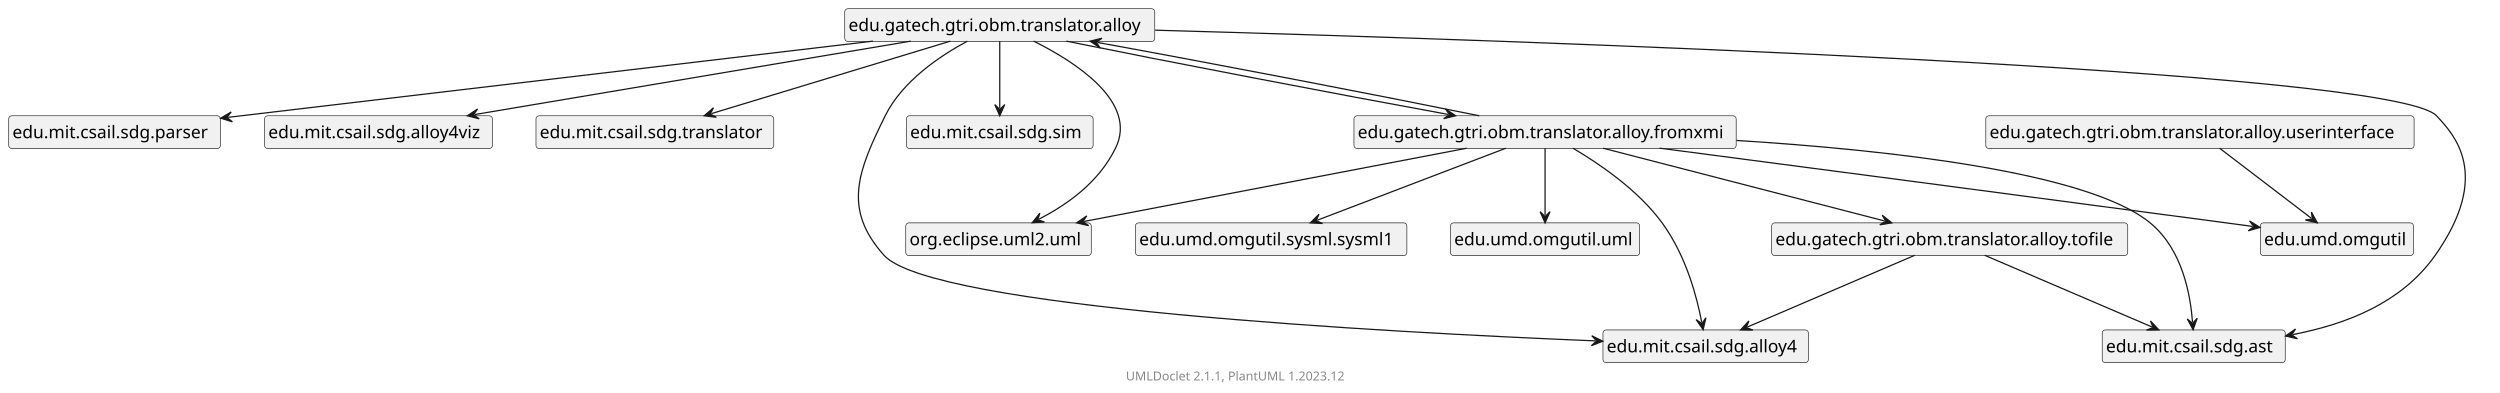
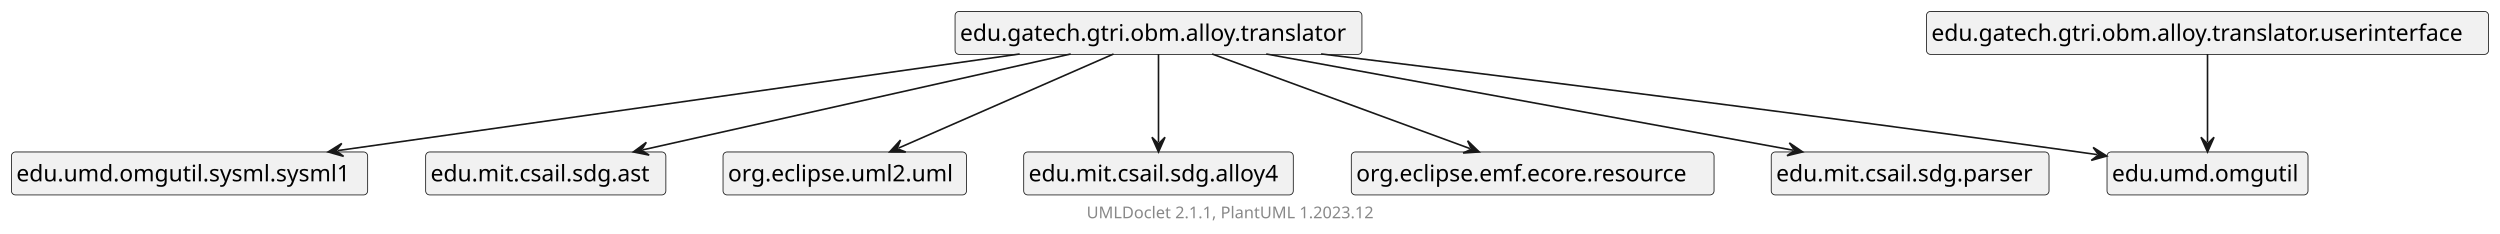
- <svg xmlns="http://www.w3.org/2000/svg" xmlns:xlink="http://www.w3.org/1999/xlink" contentStyleType="text/css" height="315px" preserveAspectRatio="none" style="width:2008px;height:315px;" version="1.1" viewBox="0 0 2008 315" width="2008px" zoomAndPan="magnify">
+ <svg xmlns="http://www.w3.org/2000/svg" xmlns:xlink="http://www.w3.org/1999/xlink" contentStyleType="text/css" height="143px" preserveAspectRatio="none" style="width:1530px;height:143px;" version="1.1" viewBox="0 0 1530 143" width="1530px" zoomAndPan="magnify">
  <defs />
  <g>
-     <a href="edu/gatech/gtri/obm/translator/alloy/package-summary.html" target="_top" title="edu/gatech/gtri/obm/translator/alloy/package-summary.html" xlink:actuate="onRequest" xlink:href="edu/gatech/gtri/obm/translator/alloy/package-summary.html" xlink:show="new" xlink:title="edu/gatech/gtri/obm/translator/alloy/package-summary.html" xlink:type="simple">
-       <g id="elem_edu.gatech.gtri.obm.translator.alloy">
-         <rect codeLine="28" fill="#F1F1F1" height="26.297" id="edu.gatech.gtri.obm.translator.alloy" rx="2.5" ry="2.5" style="stroke:#181818;stroke-width:0.5;" width="249" x="678.5" y="7" />
-         <text fill="#000000" font-family="sans-serif" font-size="14" lengthAdjust="spacing" textLength="243" x="681.5" y="24.995">edu.gatech.gtri.obm.translator.alloy</text>
+     <a href="edu/gatech/gtri/obm/alloy/translator/package-summary.html" target="_top" title="edu/gatech/gtri/obm/alloy/translator/package-summary.html" xlink:actuate="onRequest" xlink:href="edu/gatech/gtri/obm/alloy/translator/package-summary.html" xlink:show="new" xlink:title="edu/gatech/gtri/obm/alloy/translator/package-summary.html" xlink:type="simple">
+       <g id="elem_edu.gatech.gtri.obm.alloy.translator">
+         <rect codeLine="17" fill="#F1F1F1" height="26.297" id="edu.gatech.gtri.obm.alloy.translator" rx="2.5" ry="2.5" style="stroke:#181818;stroke-width:0.5;" width="249" x="584.5" y="7" />
+         <text fill="#000000" font-family="sans-serif" font-size="14" lengthAdjust="spacing" textLength="243" x="587.5" y="24.995">edu.gatech.gtri.obm.alloy.translator</text>
      </g>
    </a>
+     <g id="elem_edu.umd.omgutil.sysml.sysml1">
+       <rect fill="#F1F1F1" height="26.297" id="edu.umd.omgutil.sysml.sysml1" rx="2.5" ry="2.5" style="stroke:#181818;stroke-width:0.5;" width="218" x="7" y="93" />
+       <text fill="#000000" font-family="sans-serif" font-size="14" lengthAdjust="spacing" textLength="212" x="10" y="110.995">edu.umd.omgutil.sysml.sysml1</text>
+     </g>
    <g id="elem_edu.mit.csail.sdg.ast">
-       <rect fill="#F1F1F1" height="26.297" id="edu.mit.csail.sdg.ast" rx="2.5" ry="2.5" style="stroke:#181818;stroke-width:0.5;" width="147" x="1688.5" y="265" />
-       <text fill="#000000" font-family="sans-serif" font-size="14" lengthAdjust="spacing" textLength="141" x="1691.5" y="282.995">edu.mit.csail.sdg.ast</text>
+       <rect fill="#F1F1F1" height="26.297" id="edu.mit.csail.sdg.ast" rx="2.5" ry="2.5" style="stroke:#181818;stroke-width:0.5;" width="147" x="260.5" y="93" />
+       <text fill="#000000" font-family="sans-serif" font-size="14" lengthAdjust="spacing" textLength="141" x="263.5" y="110.995">edu.mit.csail.sdg.ast</text>
+     </g>
+     <g id="elem_org.eclipse.uml2.uml">
+       <rect fill="#F1F1F1" height="26.297" id="org.eclipse.uml2.uml" rx="2.5" ry="2.5" style="stroke:#181818;stroke-width:0.5;" width="149" x="442.5" y="93" />
+       <text fill="#000000" font-family="sans-serif" font-size="14" lengthAdjust="spacing" textLength="143" x="445.5" y="110.995">org.eclipse.uml2.uml</text>
+     </g>
+     <g id="elem_edu.mit.csail.sdg.alloy4">
+       <rect fill="#F1F1F1" height="26.297" id="edu.mit.csail.sdg.alloy4" rx="2.5" ry="2.5" style="stroke:#181818;stroke-width:0.5;" width="165" x="626.5" y="93" />
+       <text fill="#000000" font-family="sans-serif" font-size="14" lengthAdjust="spacing" textLength="159" x="629.5" y="110.995">edu.mit.csail.sdg.alloy4</text>
+     </g>
+     <g id="elem_org.eclipse.emf.ecore.resource">
+       <rect fill="#F1F1F1" height="26.297" id="org.eclipse.emf.ecore.resource" rx="2.5" ry="2.5" style="stroke:#181818;stroke-width:0.5;" width="222" x="827" y="93" />
+       <text fill="#000000" font-family="sans-serif" font-size="14" lengthAdjust="spacing" textLength="216" x="830" y="110.995">org.eclipse.emf.ecore.resource</text>
+     </g>
+     <g id="elem_edu.umd.omgutil">
+       <rect fill="#F1F1F1" height="26.297" id="edu.umd.omgutil" rx="2.5" ry="2.5" style="stroke:#181818;stroke-width:0.5;" width="123" x="1289.5" y="93" />
+       <text fill="#000000" font-family="sans-serif" font-size="14" lengthAdjust="spacing" textLength="117" x="1292.5" y="110.995">edu.umd.omgutil</text>
    </g>
    <g id="elem_edu.mit.csail.sdg.parser">
-       <rect fill="#F1F1F1" height="26.297" id="edu.mit.csail.sdg.parser" rx="2.5" ry="2.5" style="stroke:#181818;stroke-width:0.5;" width="170" x="7" y="93" />
-       <text fill="#000000" font-family="sans-serif" font-size="14" lengthAdjust="spacing" textLength="164" x="10" y="110.995">edu.mit.csail.sdg.parser</text>
+       <rect fill="#F1F1F1" height="26.297" id="edu.mit.csail.sdg.parser" rx="2.5" ry="2.5" style="stroke:#181818;stroke-width:0.5;" width="170" x="1084" y="93" />
+       <text fill="#000000" font-family="sans-serif" font-size="14" lengthAdjust="spacing" textLength="164" x="1087" y="110.995">edu.mit.csail.sdg.parser</text>
    </g>
-     <g id="elem_edu.mit.csail.sdg.alloy4viz">
-       <rect fill="#F1F1F1" height="26.297" id="edu.mit.csail.sdg.alloy4viz" rx="2.5" ry="2.5" style="stroke:#181818;stroke-width:0.5;" width="183" x="212.5" y="93" />
-       <text fill="#000000" font-family="sans-serif" font-size="14" lengthAdjust="spacing" textLength="177" x="215.5" y="110.995">edu.mit.csail.sdg.alloy4viz</text>
-     </g>
-     <g id="elem_edu.mit.csail.sdg.translator">
-       <rect fill="#F1F1F1" height="26.297" id="edu.mit.csail.sdg.translator" rx="2.5" ry="2.5" style="stroke:#181818;stroke-width:0.5;" width="191" x="430.5" y="93" />
-       <text fill="#000000" font-family="sans-serif" font-size="14" lengthAdjust="spacing" textLength="185" x="433.5" y="110.995">edu.mit.csail.sdg.translator</text>
-     </g>
-     <g id="elem_edu.mit.csail.sdg.alloy4">
-       <rect fill="#F1F1F1" height="26.297" id="edu.mit.csail.sdg.alloy4" rx="2.5" ry="2.5" style="stroke:#181818;stroke-width:0.5;" width="165" x="1287.5" y="265" />
-       <text fill="#000000" font-family="sans-serif" font-size="14" lengthAdjust="spacing" textLength="159" x="1290.5" y="282.995">edu.mit.csail.sdg.alloy4</text>
-     </g>
-     <g id="elem_edu.mit.csail.sdg.sim">
-       <rect fill="#F1F1F1" height="26.297" id="edu.mit.csail.sdg.sim" rx="2.5" ry="2.5" style="stroke:#181818;stroke-width:0.5;" width="150" x="728" y="93" />
-       <text fill="#000000" font-family="sans-serif" font-size="14" lengthAdjust="spacing" textLength="144" x="731" y="110.995">edu.mit.csail.sdg.sim</text>
-     </g>
-     <a href="edu/gatech/gtri/obm/translator/alloy/fromxmi/package-summary.html" target="_top" title="edu/gatech/gtri/obm/translator/alloy/fromxmi/package-summary.html" xlink:actuate="onRequest" xlink:href="edu/gatech/gtri/obm/translator/alloy/fromxmi/package-summary.html" xlink:show="new" xlink:title="edu/gatech/gtri/obm/translator/alloy/fromxmi/package-summary.html" xlink:type="simple">
-       <g id="elem_edu.gatech.gtri.obm.translator.alloy.fromxmi">
-         <rect codeLine="30" fill="#F1F1F1" height="26.297" id="edu.gatech.gtri.obm.translator.alloy.fromxmi" rx="2.5" ry="2.5" style="stroke:#181818;stroke-width:0.5;" width="307" x="1087.5" y="93" />
-         <text fill="#000000" font-family="sans-serif" font-size="14" lengthAdjust="spacing" textLength="301" x="1090.5" y="110.995">edu.gatech.gtri.obm.translator.alloy.fromxmi</text>
+     <a href="edu/gatech/gtri/obm/alloy/translator/userinterface/package-summary.html" target="_top" title="edu/gatech/gtri/obm/alloy/translator/userinterface/package-summary.html" xlink:actuate="onRequest" xlink:href="edu/gatech/gtri/obm/alloy/translator/userinterface/package-summary.html" xlink:show="new" xlink:title="edu/gatech/gtri/obm/alloy/translator/userinterface/package-summary.html" xlink:type="simple">
+       <g id="elem_edu.gatech.gtri.obm.alloy.translator.userinterface">
+         <rect codeLine="19" fill="#F1F1F1" height="26.297" id="edu.gatech.gtri.obm.alloy.translator.userinterface" rx="2.5" ry="2.5" style="stroke:#181818;stroke-width:0.5;" width="344" x="1179" y="7" />
+         <text fill="#000000" font-family="sans-serif" font-size="14" lengthAdjust="spacing" textLength="338" x="1182" y="24.995">edu.gatech.gtri.obm.alloy.translator.userinterface</text>
      </g>
    </a>
-     <g id="elem_org.eclipse.uml2.uml">
-       <rect fill="#F1F1F1" height="26.297" id="org.eclipse.uml2.uml" rx="2.5" ry="2.5" style="stroke:#181818;stroke-width:0.5;" width="149" x="727.5" y="179" />
-       <text fill="#000000" font-family="sans-serif" font-size="14" lengthAdjust="spacing" textLength="143" x="730.5" y="196.995">org.eclipse.uml2.uml</text>
+     <g id="link_edu.gatech.gtri.obm.alloy.translator_edu.umd.omgutil.sysml.sysml1">
+       <path codeLine="7" d="M624.04,33.04 C511.31,49 319.391,76.188 206.741,92.148 " fill="none" id="edu.gatech.gtri.obm.alloy.translator-to-edu.umd.omgutil.sysml.sysml1" style="stroke:#181818;stroke-width:1.0;" />
+       <polygon fill="#181818" points="200.8,92.99,210.272,95.688,205.751,92.289,209.15,87.767,200.8,92.99" style="stroke:#181818;stroke-width:1.0;" />
    </g>
-     <a href="edu/gatech/gtri/obm/translator/alloy/tofile/package-summary.html" target="_top" title="edu/gatech/gtri/obm/translator/alloy/tofile/package-summary.html" xlink:actuate="onRequest" xlink:href="edu/gatech/gtri/obm/translator/alloy/tofile/package-summary.html" xlink:show="new" xlink:title="edu/gatech/gtri/obm/translator/alloy/tofile/package-summary.html" xlink:type="simple">
-       <g id="elem_edu.gatech.gtri.obm.translator.alloy.tofile">
-         <rect codeLine="32" fill="#F1F1F1" height="26.297" id="edu.gatech.gtri.obm.translator.alloy.tofile" rx="2.5" ry="2.5" style="stroke:#181818;stroke-width:0.5;" width="286" x="1423" y="179" />
-         <text fill="#000000" font-family="sans-serif" font-size="14" lengthAdjust="spacing" textLength="280" x="1426" y="196.995">edu.gatech.gtri.obm.translator.alloy.tofile</text>
-       </g>
-     </a>
-     <a href="edu/gatech/gtri/obm/translator/alloy/userinterface/package-summary.html" target="_top" title="edu/gatech/gtri/obm/translator/alloy/userinterface/package-summary.html" xlink:actuate="onRequest" xlink:href="edu/gatech/gtri/obm/translator/alloy/userinterface/package-summary.html" xlink:show="new" xlink:title="edu/gatech/gtri/obm/translator/alloy/userinterface/package-summary.html" xlink:type="simple">
-       <g id="elem_edu.gatech.gtri.obm.translator.alloy.userinterface">
-         <rect codeLine="34" fill="#F1F1F1" height="26.297" id="edu.gatech.gtri.obm.translator.alloy.userinterface" rx="2.5" ry="2.5" style="stroke:#181818;stroke-width:0.5;" width="344" x="1595" y="93" />
-         <text fill="#000000" font-family="sans-serif" font-size="14" lengthAdjust="spacing" textLength="338" x="1598" y="110.995">edu.gatech.gtri.obm.translator.alloy.userinterface</text>
-       </g>
-     </a>
-     <g id="elem_edu.umd.omgutil">
-       <rect fill="#F1F1F1" height="26.297" id="edu.umd.omgutil" rx="2.5" ry="2.5" style="stroke:#181818;stroke-width:0.5;" width="123" x="1815.5" y="179" />
-       <text fill="#000000" font-family="sans-serif" font-size="14" lengthAdjust="spacing" textLength="117" x="1818.5" y="196.995">edu.umd.omgutil</text>
+     <g id="link_edu.gatech.gtri.obm.alloy.translator_edu.mit.csail.sdg.ast">
+       <path codeLine="8" d="M655.27,33.04 C583.98,49 464.725,75.718 393.485,91.678 " fill="none" id="edu.gatech.gtri.obm.alloy.translator-to-edu.mit.csail.sdg.ast" style="stroke:#181818;stroke-width:1.0;" />
+       <polygon fill="#181818" points="387.63,92.99,397.287,94.926,392.509,91.897,395.538,87.119,387.63,92.99" style="stroke:#181818;stroke-width:1.0;" />
    </g>
-     <g id="elem_edu.umd.omgutil.sysml.sysml1">
-       <rect fill="#F1F1F1" height="26.297" id="edu.umd.omgutil.sysml.sysml1" rx="2.5" ry="2.5" style="stroke:#181818;stroke-width:0.5;" width="218" x="912" y="179" />
-       <text fill="#000000" font-family="sans-serif" font-size="14" lengthAdjust="spacing" textLength="212" x="915" y="196.995">edu.umd.omgutil.sysml.sysml1</text>
+     <g id="link_edu.gatech.gtri.obm.alloy.translator_org.eclipse.uml2.uml">
+       <path codeLine="9" d="M681.49,33.04 C644.99,49 586.427,74.624 549.957,90.585 " fill="none" id="edu.gatech.gtri.obm.alloy.translator-to-org.eclipse.uml2.uml" style="stroke:#181818;stroke-width:1.0;" />
+       <polygon fill="#181818" points="544.46,92.99,554.309,93.046,549.041,90.985,551.101,85.717,544.46,92.99" style="stroke:#181818;stroke-width:1.0;" />
    </g>
-     <g id="elem_edu.umd.omgutil.uml">
-       <rect fill="#F1F1F1" height="26.297" id="edu.umd.omgutil.uml" rx="2.5" ry="2.5" style="stroke:#181818;stroke-width:0.5;" width="152" x="1165" y="179" />
-       <text fill="#000000" font-family="sans-serif" font-size="14" lengthAdjust="spacing" textLength="146" x="1168" y="196.995">edu.umd.omgutil.uml</text>
+     <g id="link_edu.gatech.gtri.obm.alloy.translator_edu.mit.csail.sdg.alloy4">
+       <path codeLine="10" d="M709,33.04 C709,49 709,71.03 709,86.99 " fill="none" id="edu.gatech.gtri.obm.alloy.translator-to-edu.mit.csail.sdg.alloy4" style="stroke:#181818;stroke-width:1.0;" />
+       <polygon fill="#181818" points="709,92.99,713,83.99,709,87.99,705,83.99,709,92.99" style="stroke:#181818;stroke-width:1.0;" />
    </g>
-     <g id="link_edu.gatech.gtri.obm.translator.alloy_edu.mit.csail.sdg.ast">
-       <path codeLine="7" d="M927.77,24.24 C1219.09,32.43 1922.18,55.93 1957,93 C1971.23,108.15 2001.62,140.22 1956,205 C1928.8,243.63 1884.249,260.422 1841.609,268.732 " fill="none" id="edu.gatech.gtri.obm.translator.alloy-to-edu.mit.csail.sdg.ast" style="stroke:#181818;stroke-width:1.0;" />
-       <polygon fill="#181818" points="1835.72,269.88,1845.319,272.084,1840.628,268.924,1843.789,264.232,1835.72,269.88" style="stroke:#181818;stroke-width:1.0;" />
+     <g id="link_edu.gatech.gtri.obm.alloy.translator_org.eclipse.emf.ecore.resource">
+       <path codeLine="11" d="M741.81,33.04 C785.34,49 856.117,74.963 899.617,90.923 " fill="none" id="edu.gatech.gtri.obm.alloy.translator-to-org.eclipse.emf.ecore.resource" style="stroke:#181818;stroke-width:1.0;" />
+       <polygon fill="#181818" points="905.25,92.99,898.178,86.135,900.556,91.268,895.423,93.645,905.25,92.99" style="stroke:#181818;stroke-width:1.0;" />
    </g>
-     <g id="link_edu.gatech.gtri.obm.translator.alloy_edu.mit.csail.sdg.parser">
-       <path codeLine="8" d="M701.13,33.04 C560.31,49.67 314.649,78.696 183.209,94.226 " fill="none" id="edu.gatech.gtri.obm.translator.alloy-to-edu.mit.csail.sdg.parser" style="stroke:#181818;stroke-width:1.0;" />
-       <polygon fill="#181818" points="177.25,94.93,186.657,97.846,182.215,94.343,185.719,89.902,177.25,94.93" style="stroke:#181818;stroke-width:1.0;" />
+     <g id="link_edu.gatech.gtri.obm.alloy.translator_edu.umd.omgutil">
+       <path codeLine="12" d="M808.51,33.01 C921.09,46.76 1109.88,70.32 1272,93 C1277.63,93.79 1277.554,93.759 1283.414,94.619 " fill="none" id="edu.gatech.gtri.obm.alloy.translator-to-edu.umd.omgutil" style="stroke:#181818;stroke-width:1.0;" />
+       <polygon fill="#181818" points="1289.35,95.49,1281.026,90.226,1284.403,94.764,1279.865,98.141,1289.35,95.49" style="stroke:#181818;stroke-width:1.0;" />
    </g>
-     <g id="link_edu.gatech.gtri.obm.translator.alloy_edu.mit.csail.sdg.alloy4viz">
-       <path codeLine="9" d="M731.51,33.04 C636.65,49 476.067,76.034 381.277,91.994 " fill="none" id="edu.gatech.gtri.obm.translator.alloy-to-edu.mit.csail.sdg.alloy4viz" style="stroke:#181818;stroke-width:1.0;" />
-       <polygon fill="#181818" points="375.36,92.99,384.899,95.44,380.291,92.16,383.571,87.551,375.36,92.99" style="stroke:#181818;stroke-width:1.0;" />
+     <g id="link_edu.gatech.gtri.obm.alloy.translator_edu.mit.csail.sdg.parser">
+       <path codeLine="13" d="M774.91,33.04 C862.35,49 1009.928,75.952 1097.318,91.912 " fill="none" id="edu.gatech.gtri.obm.alloy.translator-to-edu.mit.csail.sdg.parser" style="stroke:#181818;stroke-width:1.0;" />
+       <polygon fill="#181818" points="1103.22,92.99,1095.085,87.438,1098.301,92.092,1093.648,95.308,1103.22,92.99" style="stroke:#181818;stroke-width:1.0;" />
    </g>
-     <g id="link_edu.gatech.gtri.obm.translator.alloy_edu.mit.csail.sdg.translator">
-       <path codeLine="10" d="M763.31,33.04 C710.65,49 623.972,75.288 571.352,91.249 " fill="none" id="edu.gatech.gtri.obm.translator.alloy-to-edu.mit.csail.sdg.translator" style="stroke:#181818;stroke-width:1.0;" />
-       <polygon fill="#181818" points="565.61,92.99,575.384,94.206,570.395,91.539,573.062,86.55,565.61,92.99" style="stroke:#181818;stroke-width:1.0;" />
+     <g id="link_edu.gatech.gtri.obm.alloy.translator.userinterface_edu.umd.omgutil">
+       <path codeLine="14" d="M1351,33.04 C1351,49 1351,71.03 1351,86.99 " fill="none" id="edu.gatech.gtri.obm.alloy.translator.userinterface-to-edu.umd.omgutil" style="stroke:#181818;stroke-width:1.0;" />
+       <polygon fill="#181818" points="1351,92.99,1355,83.99,1351,87.99,1347,83.99,1351,92.99" style="stroke:#181818;stroke-width:1.0;" />
    </g>
-     <g id="link_edu.gatech.gtri.obm.translator.alloy_edu.mit.csail.sdg.alloy4">
-       <path codeLine="11" d="M776.98,33.08 C754.93,44.9 724.75,65.18 711,93 C688.94,137.62 676.76,167.94 710,205 C747.93,247.29 1112.785,266.895 1281.355,273.795 " fill="none" id="edu.gatech.gtri.obm.translator.alloy-to-edu.mit.csail.sdg.alloy4" style="stroke:#181818;stroke-width:1.0;" />
-       <polygon fill="#181818" points="1287.35,274.04,1278.521,269.675,1282.354,273.836,1278.194,277.669,1287.35,274.04" style="stroke:#181818;stroke-width:1.0;" />
-     </g>
-     <g id="link_edu.gatech.gtri.obm.translator.alloy_edu.mit.csail.sdg.sim">
-       <path codeLine="12" d="M803,33.04 C803,49 803,71.03 803,86.99 " fill="none" id="edu.gatech.gtri.obm.translator.alloy-to-edu.mit.csail.sdg.sim" style="stroke:#181818;stroke-width:1.0;" />
-       <polygon fill="#181818" points="803,92.99,807,83.99,803,87.99,799,83.99,803,92.99" style="stroke:#181818;stroke-width:1.0;" />
-     </g>
-     <g id="link_edu.gatech.gtri.obm.translator.alloy_edu.gatech.gtri.obm.translator.alloy.fromxmi">
-       <path codeLine="13" d="M856.5,33.04 C935.1,49 1075.337,75.958 1163.207,91.918 " fill="none" id="edu.gatech.gtri.obm.translator.alloy-to-edu.gatech.gtri.obm.translator.alloy.fromxmi" style="stroke:#181818;stroke-width:1.0;" />
-       <polygon fill="#181818" points="1169.11,92.99,1160.97,87.446,1164.19,92.097,1159.54,95.317,1169.11,92.99" style="stroke:#181818;stroke-width:1.0;" />
-     </g>
-     <g id="link_edu.gatech.gtri.obm.translator.alloy.fromxmi_edu.gatech.gtri.obm.translator.alloy">
-       <path codeLine="19" d="M1188.16,92.99 C1109.89,77.03 969.654,50.069 881.464,34.108 " fill="none" id="edu.gatech.gtri.obm.translator.alloy.fromxmi-to-edu.gatech.gtri.obm.translator.alloy" style="stroke:#181818;stroke-width:1.0;" />
-       <polygon fill="#181818" points="875.56,33.04,883.704,38.579,880.48,33.93,885.129,30.707,875.56,33.04" style="stroke:#181818;stroke-width:1.0;" />
-     </g>
-     <g id="link_edu.gatech.gtri.obm.translator.alloy_org.eclipse.uml2.uml">
-       <path codeLine="14" d="M830.21,33.03 C863.75,49.73 914.22,82.09 896,119 C882.17,147.02 856.942,164.379 834.412,176.109 " fill="none" id="edu.gatech.gtri.obm.translator.alloy-to-org.eclipse.uml2.uml" style="stroke:#181818;stroke-width:1.0;" />
-       <polygon fill="#181818" points="829.09,178.88,838.92,178.272,833.525,176.571,835.226,171.176,829.09,178.88" style="stroke:#181818;stroke-width:1.0;" />
-     </g>
-     <g id="link_edu.gatech.gtri.obm.translator.alloy.tofile_edu.mit.csail.sdg.ast">
-       <path codeLine="15" d="M1594.08,205.04 C1631.34,221 1691.225,246.666 1728.455,262.626 " fill="none" id="edu.gatech.gtri.obm.translator.alloy.tofile-to-edu.mit.csail.sdg.ast" style="stroke:#181818;stroke-width:1.0;" />
-       <polygon fill="#181818" points="1733.97,264.99,1727.274,257.767,1729.374,263.02,1724.122,265.12,1733.97,264.99" style="stroke:#181818;stroke-width:1.0;" />
-     </g>
-     <g id="link_edu.gatech.gtri.obm.translator.alloy.tofile_edu.mit.csail.sdg.alloy4">
-       <path codeLine="16" d="M1537.92,205.04 C1500.66,221 1440.775,246.666 1403.545,262.626 " fill="none" id="edu.gatech.gtri.obm.translator.alloy.tofile-to-edu.mit.csail.sdg.alloy4" style="stroke:#181818;stroke-width:1.0;" />
-       <polygon fill="#181818" points="1398.03,264.99,1407.878,265.12,1402.626,263.02,1404.726,257.767,1398.03,264.99" style="stroke:#181818;stroke-width:1.0;" />
-     </g>
-     <g id="link_edu.gatech.gtri.obm.translator.alloy.userinterface_edu.umd.omgutil">
-       <path codeLine="17" d="M1782.76,119.04 C1803.67,135 1835.601,159.388 1856.501,175.349 " fill="none" id="edu.gatech.gtri.obm.translator.alloy.userinterface-to-edu.umd.omgutil" style="stroke:#181818;stroke-width:1.0;" />
-       <polygon fill="#181818" points="1861.27,178.99,1856.545,170.349,1857.296,175.955,1851.689,176.707,1861.27,178.99" style="stroke:#181818;stroke-width:1.0;" />
-     </g>
-     <g id="link_edu.gatech.gtri.obm.translator.alloy.fromxmi_edu.gatech.gtri.obm.translator.alloy.tofile">
-       <path codeLine="18" d="M1287.56,119.04 C1349.35,135 1451.971,161.528 1513.711,177.488 " fill="none" id="edu.gatech.gtri.obm.translator.alloy.fromxmi-to-edu.gatech.gtri.obm.translator.alloy.tofile" style="stroke:#181818;stroke-width:1.0;" />
-       <polygon fill="#181818" points="1519.52,178.99,1511.807,172.865,1514.679,177.739,1509.805,180.61,1519.52,178.99" style="stroke:#181818;stroke-width:1.0;" />
-     </g>
-     <g id="link_edu.gatech.gtri.obm.translator.alloy.fromxmi_edu.mit.csail.sdg.ast">
-       <path codeLine="20" d="M1394.7,112.82 C1517.61,120.49 1677.31,138.2 1727,179 C1753.39,200.67 1759.436,237.777 1761.036,258.847 " fill="none" id="edu.gatech.gtri.obm.translator.alloy.fromxmi-to-edu.mit.csail.sdg.ast" style="stroke:#181818;stroke-width:1.0;" />
-       <polygon fill="#181818" points="1761.49,264.83,1764.797,255.553,1761.111,259.844,1756.82,256.159,1761.49,264.83" style="stroke:#181818;stroke-width:1.0;" />
-     </g>
-     <g id="link_edu.gatech.gtri.obm.translator.alloy.fromxmi_edu.umd.omgutil.sysml.sysml1">
-       <path codeLine="21" d="M1209.48,119.04 C1167.66,135 1099.855,160.889 1058.065,176.849 " fill="none" id="edu.gatech.gtri.obm.translator.alloy.fromxmi-to-edu.umd.omgutil.sysml.sysml1" style="stroke:#181818;stroke-width:1.0;" />
-       <polygon fill="#181818" points="1052.46,178.99,1062.295,179.516,1057.131,177.206,1059.441,172.042,1052.46,178.99" style="stroke:#181818;stroke-width:1.0;" />
-     </g>
-     <g id="link_edu.gatech.gtri.obm.translator.alloy.fromxmi_edu.umd.omgutil">
-       <path codeLine="22" d="M1332.96,119.01 C1441.66,133.24 1628.02,157.69 1788,179 C1796.81,180.17 1800.164,180.619 1809.294,181.849 " fill="none" id="edu.gatech.gtri.obm.translator.alloy.fromxmi-to-edu.umd.omgutil" style="stroke:#181818;stroke-width:1.0;" />
-       <polygon fill="#181818" points="1815.24,182.65,1806.855,177.484,1810.285,181.982,1805.786,185.413,1815.24,182.65" style="stroke:#181818;stroke-width:1.0;" />
-     </g>
-     <g id="link_edu.gatech.gtri.obm.translator.alloy.fromxmi_org.eclipse.uml2.uml">
-       <path codeLine="23" d="M1178.1,119.04 C1094.65,135 954.073,161.902 870.673,177.862 " fill="none" id="edu.gatech.gtri.obm.translator.alloy.fromxmi-to-org.eclipse.uml2.uml" style="stroke:#181818;stroke-width:1.0;" />
-       <polygon fill="#181818" points="864.78,178.99,874.371,181.227,869.691,178.05,872.868,173.37,864.78,178.99" style="stroke:#181818;stroke-width:1.0;" />
-     </g>
-     <g id="link_edu.gatech.gtri.obm.translator.alloy.fromxmi_edu.umd.omgutil.uml">
-       <path codeLine="24" d="M1241,119.04 C1241,135 1241,157.03 1241,172.99 " fill="none" id="edu.gatech.gtri.obm.translator.alloy.fromxmi-to-edu.umd.omgutil.uml" style="stroke:#181818;stroke-width:1.0;" />
-       <polygon fill="#181818" points="1241,178.99,1245,169.99,1241,173.99,1237,169.99,1241,178.99" style="stroke:#181818;stroke-width:1.0;" />
-     </g>
-     <g id="link_edu.gatech.gtri.obm.translator.alloy.fromxmi_edu.mit.csail.sdg.alloy4">
-       <path codeLine="25" d="M1263.37,119.04 C1284.54,131.48 1315.86,152.76 1335,179 C1354.69,206 1363.072,239.267 1366.832,258.907 " fill="none" id="edu.gatech.gtri.obm.translator.alloy.fromxmi-to-edu.mit.csail.sdg.alloy4" style="stroke:#181818;stroke-width:1.0;" />
-       <polygon fill="#181818" points="1367.96,264.8,1370.196,255.208,1367.02,259.889,1362.339,256.713,1367.96,264.8" style="stroke:#181818;stroke-width:1.0;" />
-     </g>
-     <text fill="#888888" font-family="sans-serif" font-size="10" lengthAdjust="spacing" textLength="186" x="904.31" y="305.579">UMLDoclet 2.1.1, PlantUML 1.2023.12</text>
+     <text fill="#888888" font-family="sans-serif" font-size="10" lengthAdjust="spacing" textLength="186" x="665" y="133.579">UMLDoclet 2.1.1, PlantUML 1.2023.12</text>
  </g>
</svg>
